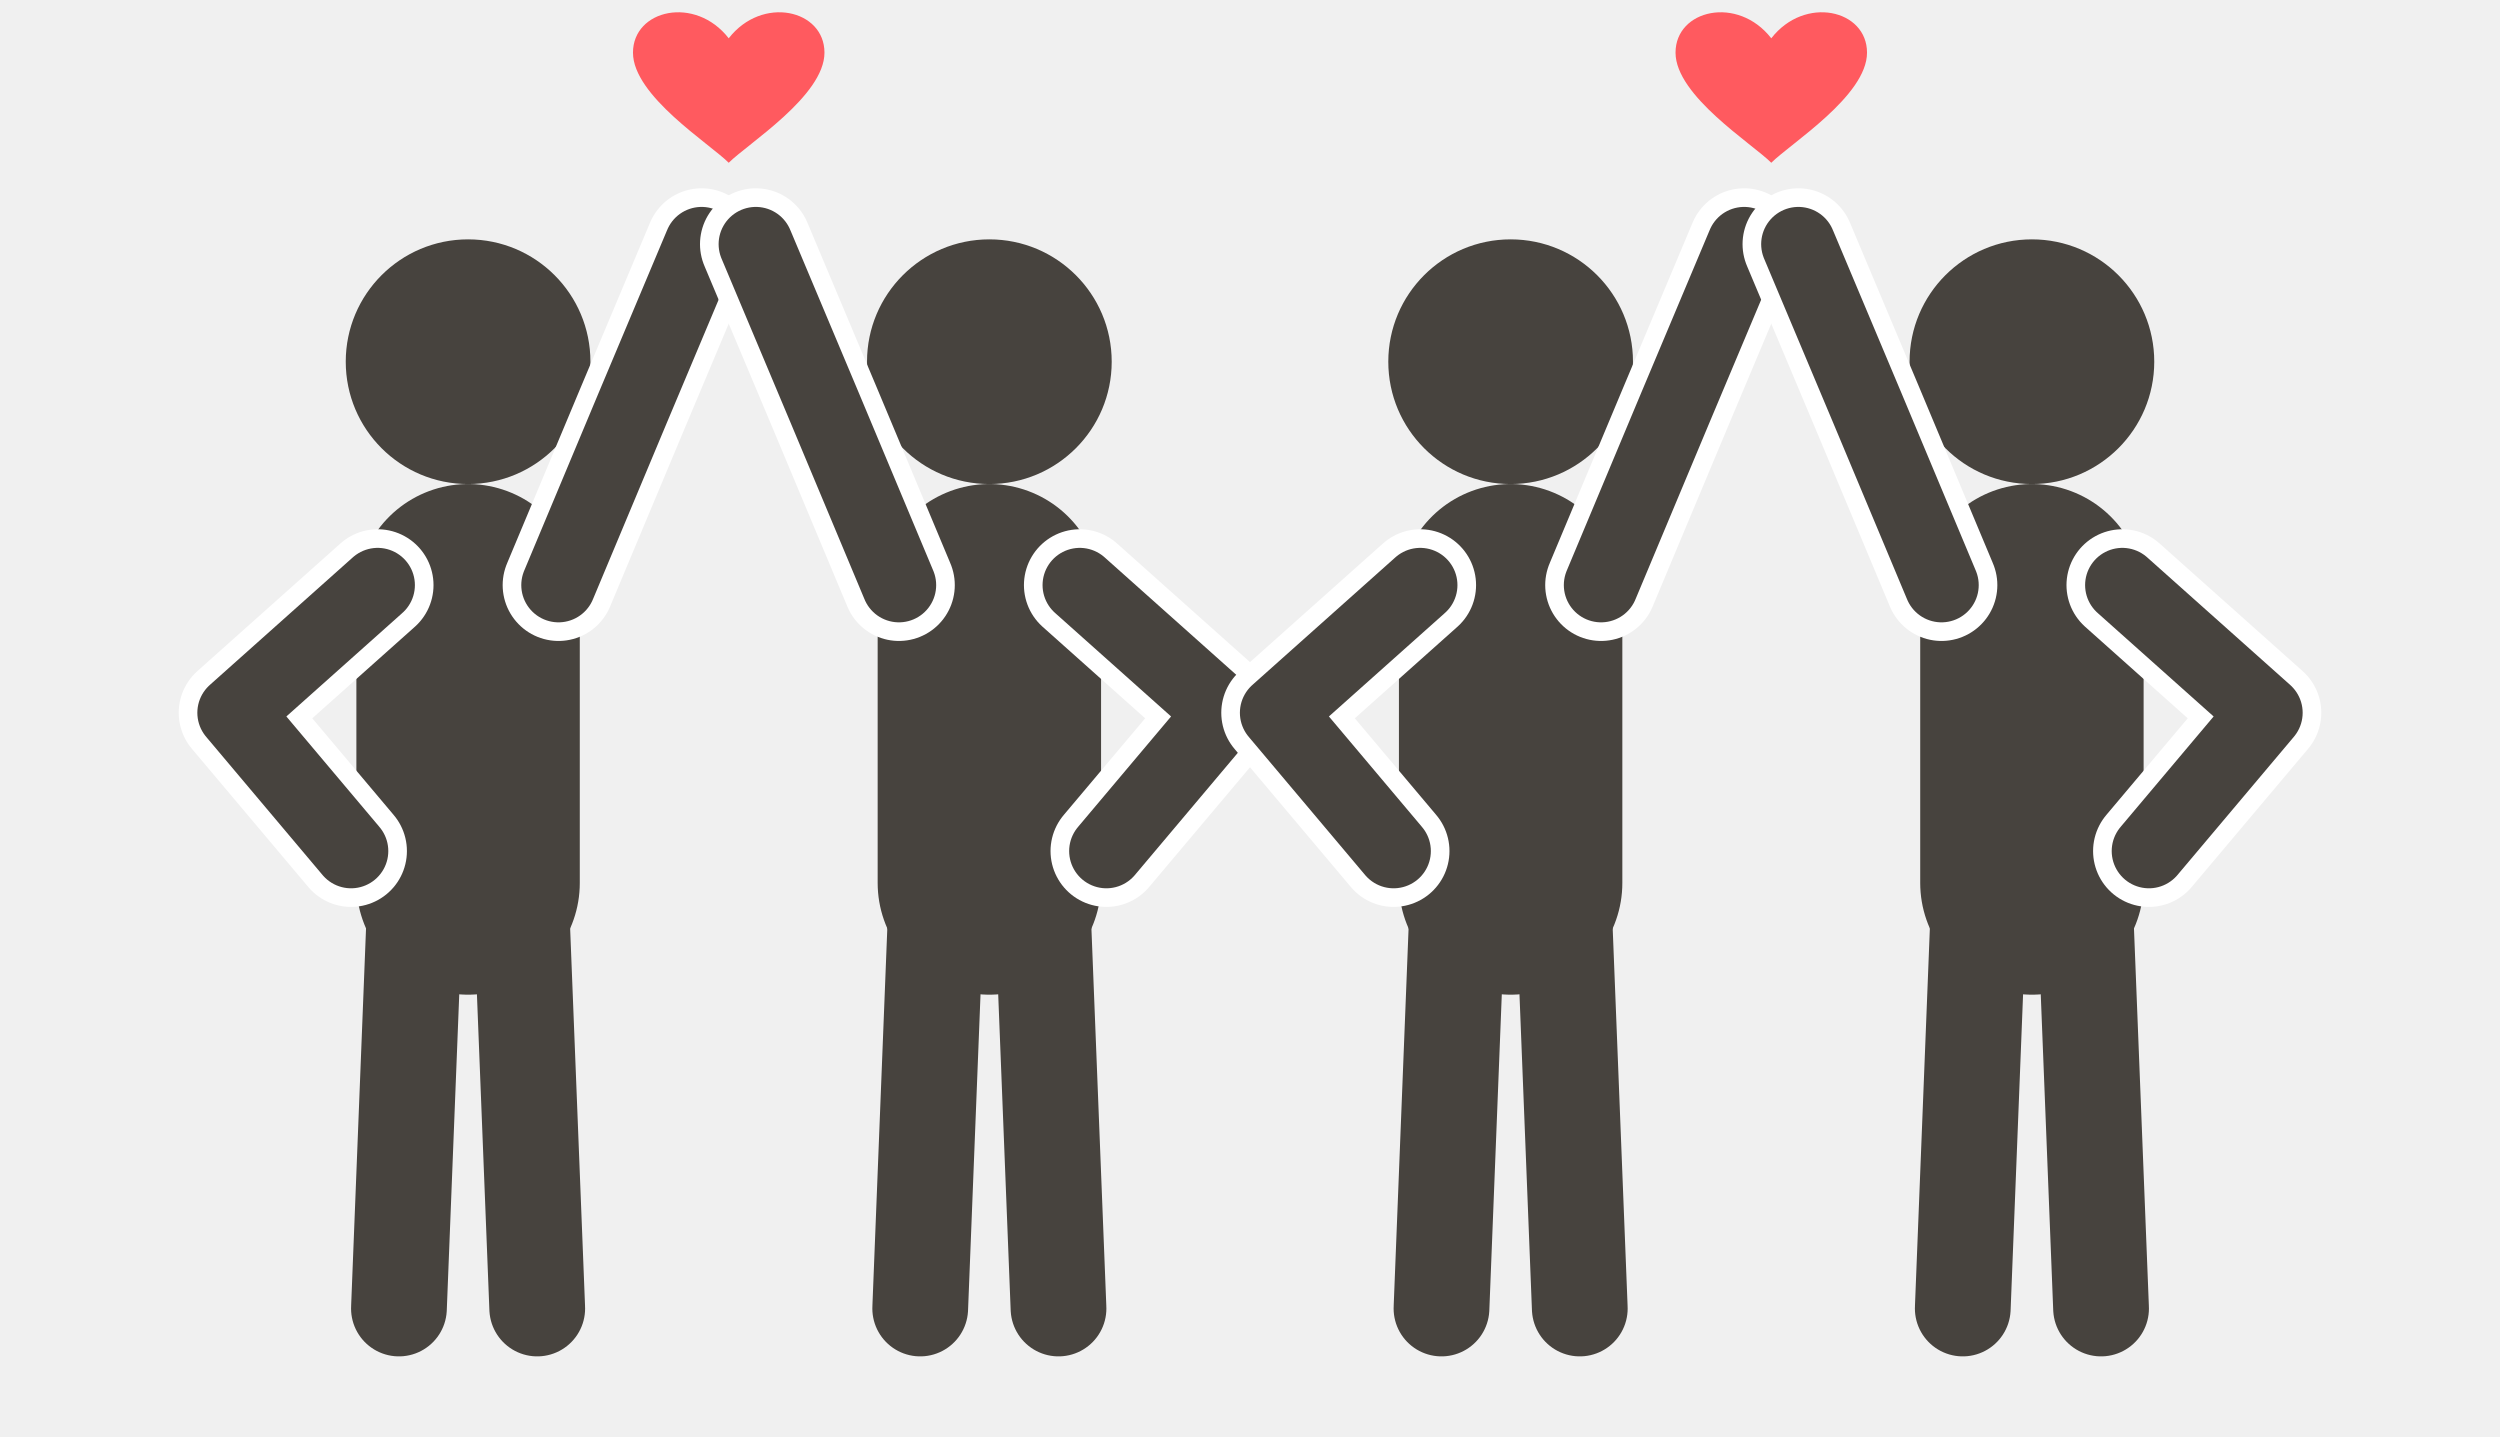
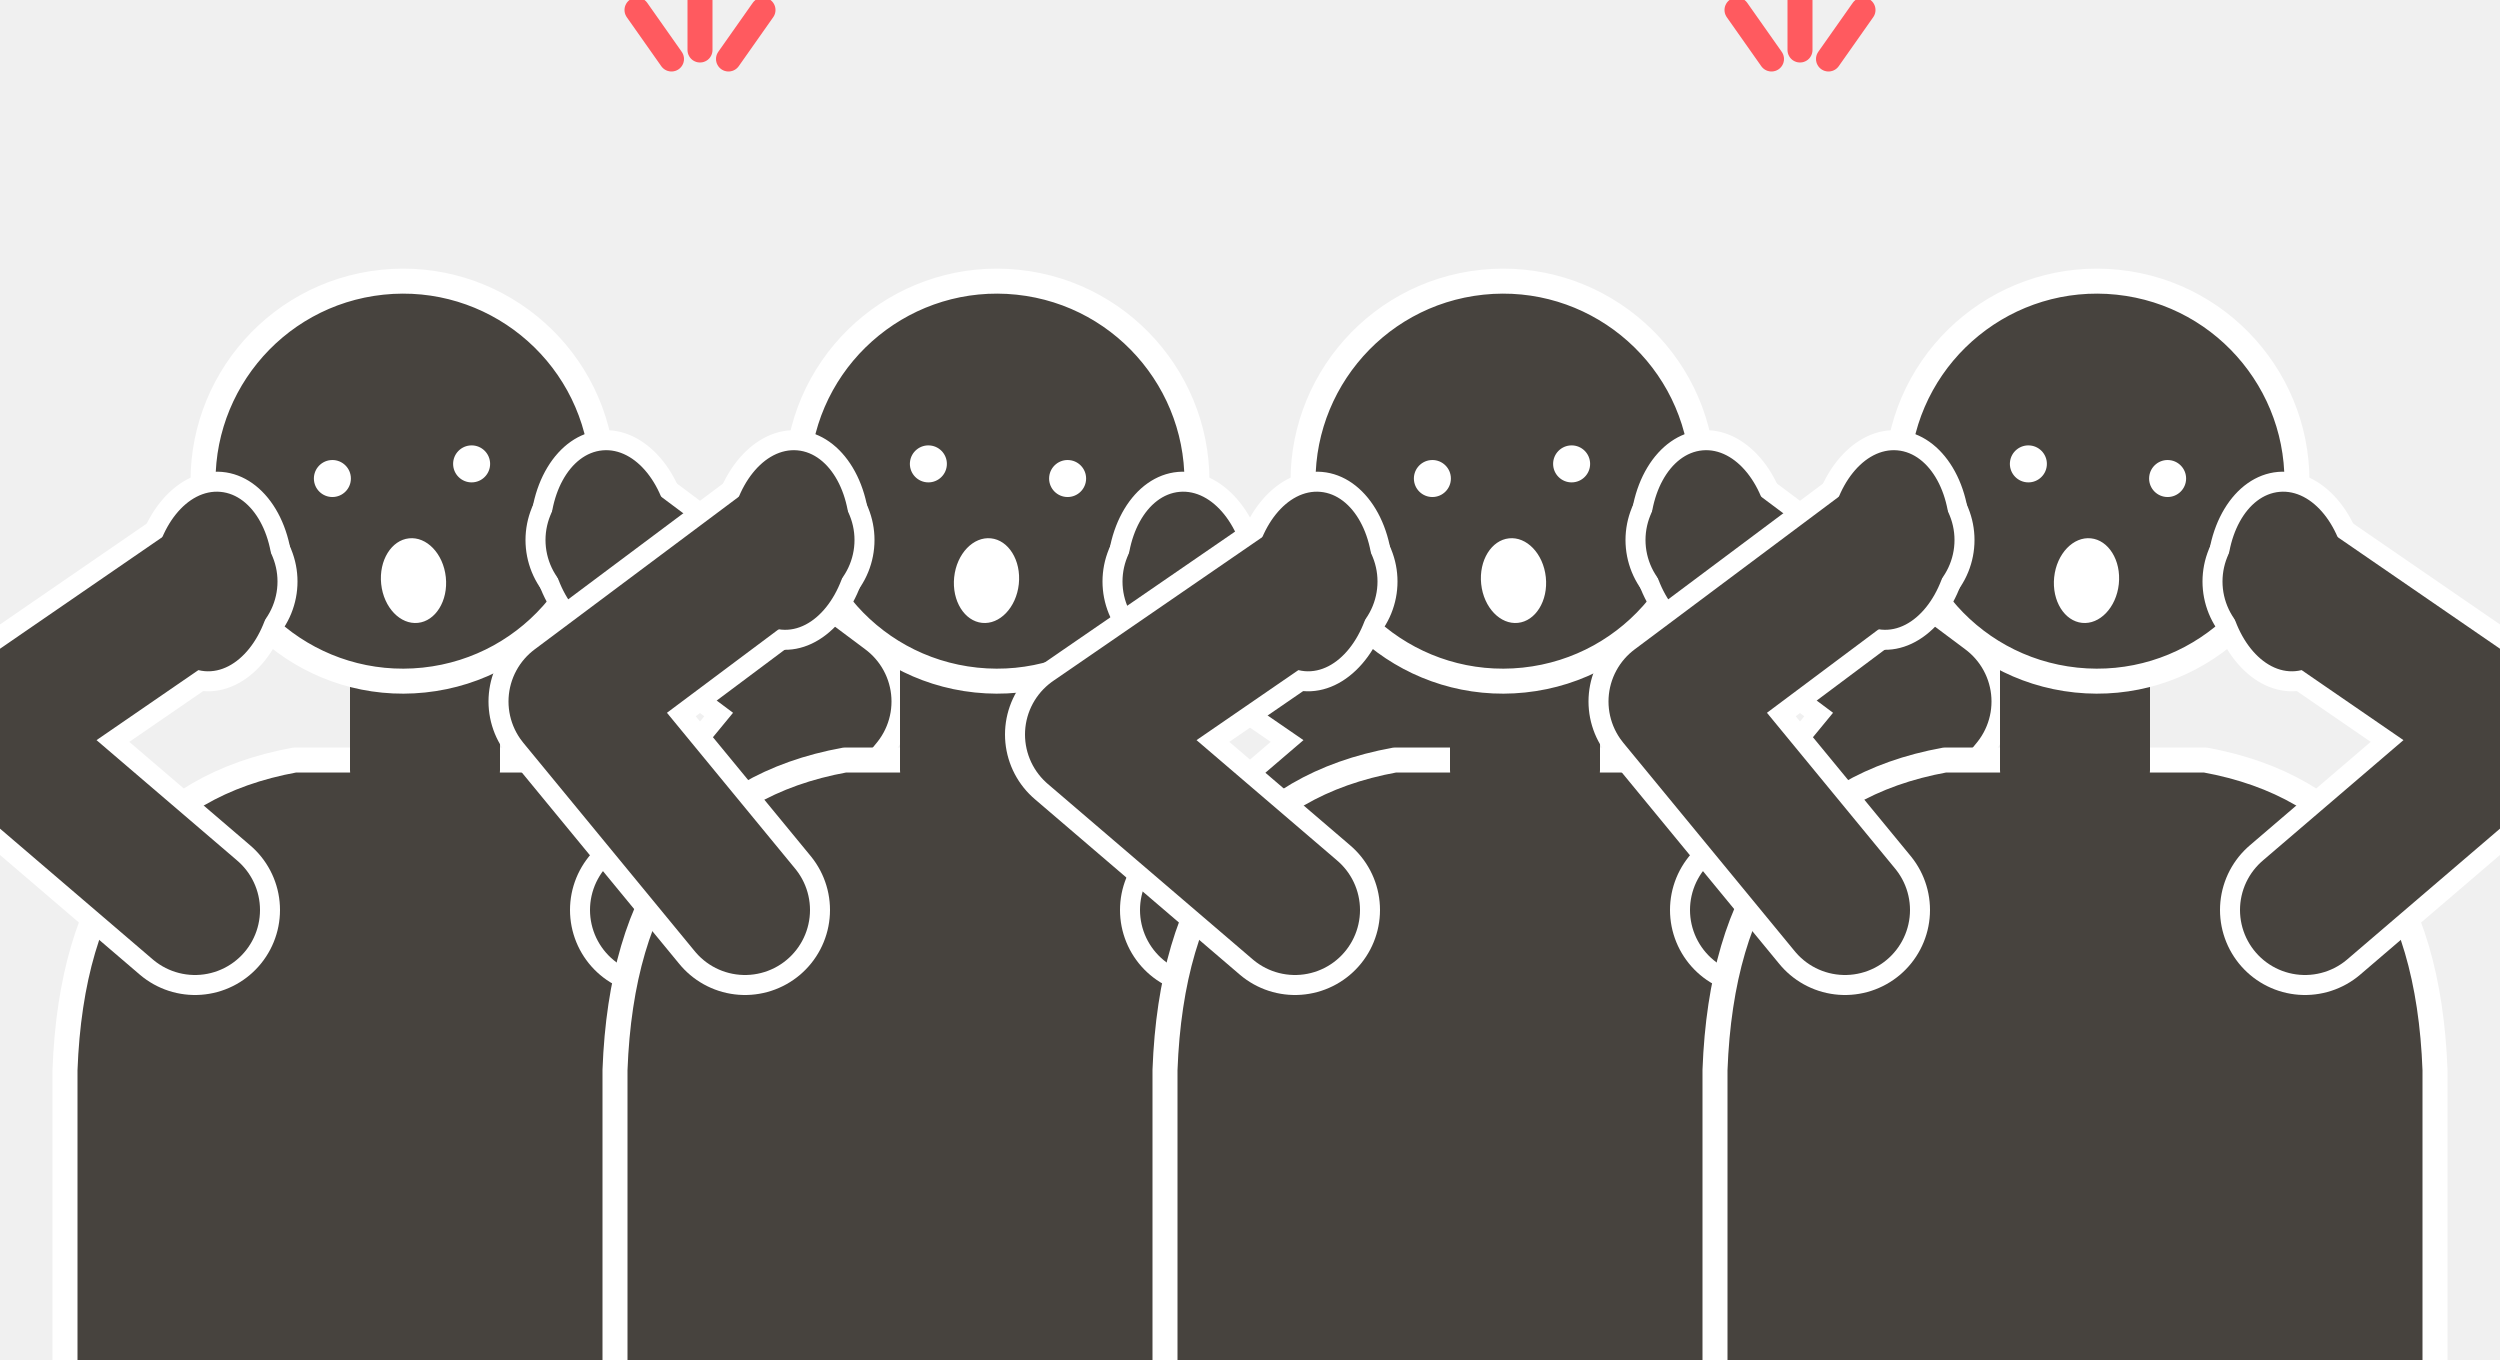
- <svg xmlns="http://www.w3.org/2000/svg" viewBox="0 0 470 270" role="img" aria-label="두 쌍 큰 하트">
+ <svg xmlns="http://www.w3.org/2000/svg" viewBox="0 0 500 272" role="img" aria-label="깜짝 놀람">
  <g fill="none" stroke="#47433e" stroke-linecap="round" stroke-linejoin="round">
-     <path d="M78 170 L75 246" stroke-width="18" />
-     <path d="M98 170 L101 246" stroke-width="18" />
-     <path d="M88 112 L88 166" stroke-width="42" />
-     <circle cx="88" cy="68" r="23" fill="#47433e" stroke="none" />
-     <path d="M176 170 L173 246" stroke-width="18" />
-     <path d="M196 170 L199 246" stroke-width="18" />
-     <path d="M186 112 L186 166" stroke-width="42" />
-     <circle cx="186" cy="68" r="23" fill="#47433e" stroke="none" />
-     <path d="M274 170 L271 246" stroke-width="18" />
-     <path d="M294 170 L297 246" stroke-width="18" />
-     <path d="M284 112 L284 166" stroke-width="42" />
-     <circle cx="284" cy="68" r="23" fill="#47433e" stroke="none" />
-     <path d="M372 170 L369 246" stroke-width="18" />
-     <path d="M392 170 L395 246" stroke-width="18" />
-     <path d="M382 112 L382 166" stroke-width="42" />
-     <circle cx="382" cy="68" r="23" fill="#47433e" stroke="none" />
-     <path d="M71 110 L44.1 134 L66 160" stroke="#ffffff" stroke-width="21" />
-     <path d="M71 110 L44.1 134 L66 160" stroke-width="14" />
-     <path d="M105 110 L118.9 76.8 L131.9 45.9" stroke="#ffffff" stroke-width="21" />
-     <path d="M105 110 L118.9 76.8 L131.9 45.9" stroke-width="14" />
-     <path d="M169 110 L155.1 76.8 L142.1 45.9" stroke="#ffffff" stroke-width="21" />
-     <path d="M169 110 L155.1 76.8 L142.1 45.9" stroke-width="14" />
-     <path d="M203 110 L229.9 134 L208 160" stroke="#ffffff" stroke-width="21" />
-     <path d="M203 110 L229.9 134 L208 160" stroke-width="14" />
-     <path d="M267 110 L240.1 134 L262 160" stroke="#ffffff" stroke-width="21" />
-     <path d="M267 110 L240.1 134 L262 160" stroke-width="14" />
-     <path d="M301 110 L314.9 76.8 L327.9 45.9" stroke="#ffffff" stroke-width="21" />
-     <path d="M301 110 L314.9 76.8 L327.9 45.9" stroke-width="14" />
-     <path d="M365 110 L351.1 76.8 L338.1 45.9" stroke="#ffffff" stroke-width="21" />
-     <path d="M365 110 L351.1 76.8 L338.1 45.9" stroke-width="14" />
-     <path d="M399 110 L425.9 134 L404 160" stroke="#ffffff" stroke-width="21" />
-     <path d="M399 110 L425.9 134 L404 160" stroke-width="14" />
-     <path transform="translate(137 18) scale(0.9)" fill="#ff5a5f" stroke="none" d="M0 14 C-4 10 -20 0 -20 -9 C-20 -18 -7 -21 0 -12 C7 -21 20 -18 20 -9 C20 0 4 10 0 14Z" />
-     <path transform="translate(333 18) scale(0.9)" fill="#ff5a5f" stroke="none" d="M0 14 C-4 10 -20 0 -20 -9 C-20 -18 -7 -21 0 -12 C7 -21 20 -18 20 -9 C20 0 4 10 0 14Z" />
+     <path transform="translate(85 0) rotate(0 0 272) translate(0 272) scale(1) translate(0 -272)" d="M-72 420 L-72 214 Q-70 160 -26 152 L26 152 Q70 160 72 214 L72 420 Z" fill="#47433e" stroke="#ffffff" stroke-width="5" />
+     <rect transform="translate(85 0) rotate(0 0 272) translate(0 272) scale(1) translate(0 -272)" x="-15" y="118" width="30" height="44" rx="8" fill="#47433e" stroke="none" />
+     <g transform="translate(85 0) rotate(0 0 272) translate(0 272) scale(1) translate(0 -272) rotate(-6 0 138) translate(0 96)">
+       <circle r="40" fill="#47433e" stroke="#ffffff" stroke-width="5" />
+       <circle cx="-14" cy="-2" r="4.2" fill="#ffffff" />
+       <circle cx="14" cy="-2" r="4.2" fill="#ffffff" />
+       <ellipse cx="0" cy="20" rx="7" ry="9" fill="#ffffff" />
+     </g>
+     <path d="M39 182 L-2 146.9 L42.5 116.3" stroke="#ffffff" stroke-width="34" />
+     <ellipse cx="42.5" cy="116.3" rx="16" ry="22" transform="rotate(-175 42.5 116.3)" fill="#ffffff" stroke="none" />
+     <path d="M39 182 L-2 146.9 L42.5 116.3" stroke-width="26" />
+     <ellipse cx="42.5" cy="116.3" rx="12" ry="18" transform="rotate(-175 42.5 116.3)" fill="#47433e" stroke="none" />
+     <path d="M131 182 L165.3 140.3 L122.1 108" stroke="#ffffff" stroke-width="34" />
+     <ellipse cx="122.1" cy="108" rx="16" ry="22" transform="rotate(-185 122.1 108)" fill="#ffffff" stroke="none" />
+     <path d="M131 182 L165.3 140.3 L122.1 108" stroke-width="26" />
+     <ellipse cx="122.1" cy="108" rx="12" ry="18" transform="rotate(-185 122.1 108)" fill="#47433e" stroke="none" />
+     <path transform="translate(195 0) rotate(0 0 272) translate(0 272) scale(1) translate(0 -272)" d="M-72 420 L-72 214 Q-70 160 -26 152 L26 152 Q70 160 72 214 L72 420 Z" fill="#47433e" stroke="#ffffff" stroke-width="5" />
+     <rect transform="translate(195 0) rotate(0 0 272) translate(0 272) scale(1) translate(0 -272)" x="-15" y="118" width="30" height="44" rx="8" fill="#47433e" stroke="none" />
+     <g transform="translate(195 0) rotate(0 0 272) translate(0 272) scale(1) translate(0 -272) rotate(6 0 138) translate(0 96)">
+       <circle r="40" fill="#47433e" stroke="#ffffff" stroke-width="5" />
+       <circle cx="-14" cy="-2" r="4.2" fill="#ffffff" />
+       <circle cx="14" cy="-2" r="4.2" fill="#ffffff" />
+       <ellipse cx="0" cy="20" rx="7" ry="9" fill="#ffffff" />
+     </g>
+     <path d="M149 182 L114.7 140.3 L157.9 108" stroke="#ffffff" stroke-width="34" />
+     <ellipse cx="157.9" cy="108" rx="16" ry="22" transform="rotate(-175 157.9 108)" fill="#ffffff" stroke="none" />
+     <path d="M149 182 L114.7 140.3 L157.9 108" stroke-width="26" />
+     <ellipse cx="157.9" cy="108" rx="12" ry="18" transform="rotate(-175 157.9 108)" fill="#47433e" stroke="none" />
+     <path d="M241 182 L282 146.9 L237.5 116.3" stroke="#ffffff" stroke-width="34" />
+     <ellipse cx="237.5" cy="116.3" rx="16" ry="22" transform="rotate(-185 237.5 116.3)" fill="#ffffff" stroke="none" />
+     <path d="M241 182 L282 146.9 L237.5 116.3" stroke-width="26" />
+     <ellipse cx="237.5" cy="116.3" rx="12" ry="18" transform="rotate(-185 237.5 116.3)" fill="#47433e" stroke="none" />
+     <path transform="translate(305 0) rotate(0 0 272) translate(0 272) scale(1) translate(0 -272)" d="M-72 420 L-72 214 Q-70 160 -26 152 L26 152 Q70 160 72 214 L72 420 Z" fill="#47433e" stroke="#ffffff" stroke-width="5" />
+     <rect transform="translate(305 0) rotate(0 0 272) translate(0 272) scale(1) translate(0 -272)" x="-15" y="118" width="30" height="44" rx="8" fill="#47433e" stroke="none" />
+     <g transform="translate(305 0) rotate(0 0 272) translate(0 272) scale(1) translate(0 -272) rotate(-6 0 138) translate(0 96)">
+       <circle r="40" fill="#47433e" stroke="#ffffff" stroke-width="5" />
+       <circle cx="-14" cy="-2" r="4.2" fill="#ffffff" />
+       <circle cx="14" cy="-2" r="4.2" fill="#ffffff" />
+       <ellipse cx="0" cy="20" rx="7" ry="9" fill="#ffffff" />
+     </g>
+     <path d="M259 182 L218 146.9 L262.5 116.3" stroke="#ffffff" stroke-width="34" />
+     <ellipse cx="262.5" cy="116.3" rx="16" ry="22" transform="rotate(-175 262.5 116.3)" fill="#ffffff" stroke="none" />
+     <path d="M259 182 L218 146.9 L262.5 116.3" stroke-width="26" />
+     <ellipse cx="262.5" cy="116.3" rx="12" ry="18" transform="rotate(-175 262.5 116.3)" fill="#47433e" stroke="none" />
+     <path d="M351 182 L385.3 140.3 L342.1 108" stroke="#ffffff" stroke-width="34" />
+     <ellipse cx="342.1" cy="108" rx="16" ry="22" transform="rotate(-185 342.1 108)" fill="#ffffff" stroke="none" />
+     <path d="M351 182 L385.3 140.3 L342.1 108" stroke-width="26" />
+     <ellipse cx="342.1" cy="108" rx="12" ry="18" transform="rotate(-185 342.1 108)" fill="#47433e" stroke="none" />
+     <path transform="translate(415 0) rotate(0 0 272) translate(0 272) scale(1) translate(0 -272)" d="M-72 420 L-72 214 Q-70 160 -26 152 L26 152 Q70 160 72 214 L72 420 Z" fill="#47433e" stroke="#ffffff" stroke-width="5" />
+     <rect transform="translate(415 0) rotate(0 0 272) translate(0 272) scale(1) translate(0 -272)" x="-15" y="118" width="30" height="44" rx="8" fill="#47433e" stroke="none" />
+     <g transform="translate(415 0) rotate(0 0 272) translate(0 272) scale(1) translate(0 -272) rotate(6 0 138) translate(0 96)">
+       <circle r="40" fill="#47433e" stroke="#ffffff" stroke-width="5" />
+       <circle cx="-14" cy="-2" r="4.2" fill="#ffffff" />
+       <circle cx="14" cy="-2" r="4.2" fill="#ffffff" />
+       <ellipse cx="0" cy="20" rx="7" ry="9" fill="#ffffff" />
+     </g>
+     <path d="M369 182 L334.7 140.3 L377.9 108" stroke="#ffffff" stroke-width="34" />
+     <ellipse cx="377.9" cy="108" rx="16" ry="22" transform="rotate(-175 377.9 108)" fill="#ffffff" stroke="none" />
+     <path d="M369 182 L334.7 140.3 L377.9 108" stroke-width="26" />
+     <ellipse cx="377.9" cy="108" rx="12" ry="18" transform="rotate(-175 377.9 108)" fill="#47433e" stroke="none" />
+     <path d="M461 182 L502 146.9 L457.5 116.3" stroke="#ffffff" stroke-width="34" />
+     <ellipse cx="457.5" cy="116.3" rx="16" ry="22" transform="rotate(-185 457.5 116.3)" fill="#ffffff" stroke="none" />
+     <path d="M461 182 L502 146.9 L457.5 116.3" stroke-width="26" />
+     <ellipse cx="457.5" cy="116.3" rx="12" ry="18" transform="rotate(-185 457.5 116.3)" fill="#47433e" stroke="none" />
+     <path d="M134.3 11.8 L127.4 2" stroke="#ff5a5f" stroke-width="5" />
+     <path d="M140 10 L140 -2" stroke="#ff5a5f" stroke-width="5" />
+     <path d="M145.7 11.8 L152.6 2" stroke="#ff5a5f" stroke-width="5" />
+     <path d="M354.3 11.8 L347.4 2" stroke="#ff5a5f" stroke-width="5" />
+     <path d="M360 10 L360 -2" stroke="#ff5a5f" stroke-width="5" />
+     <path d="M365.7 11.8 L372.6 2" stroke="#ff5a5f" stroke-width="5" />
  </g>
</svg>
